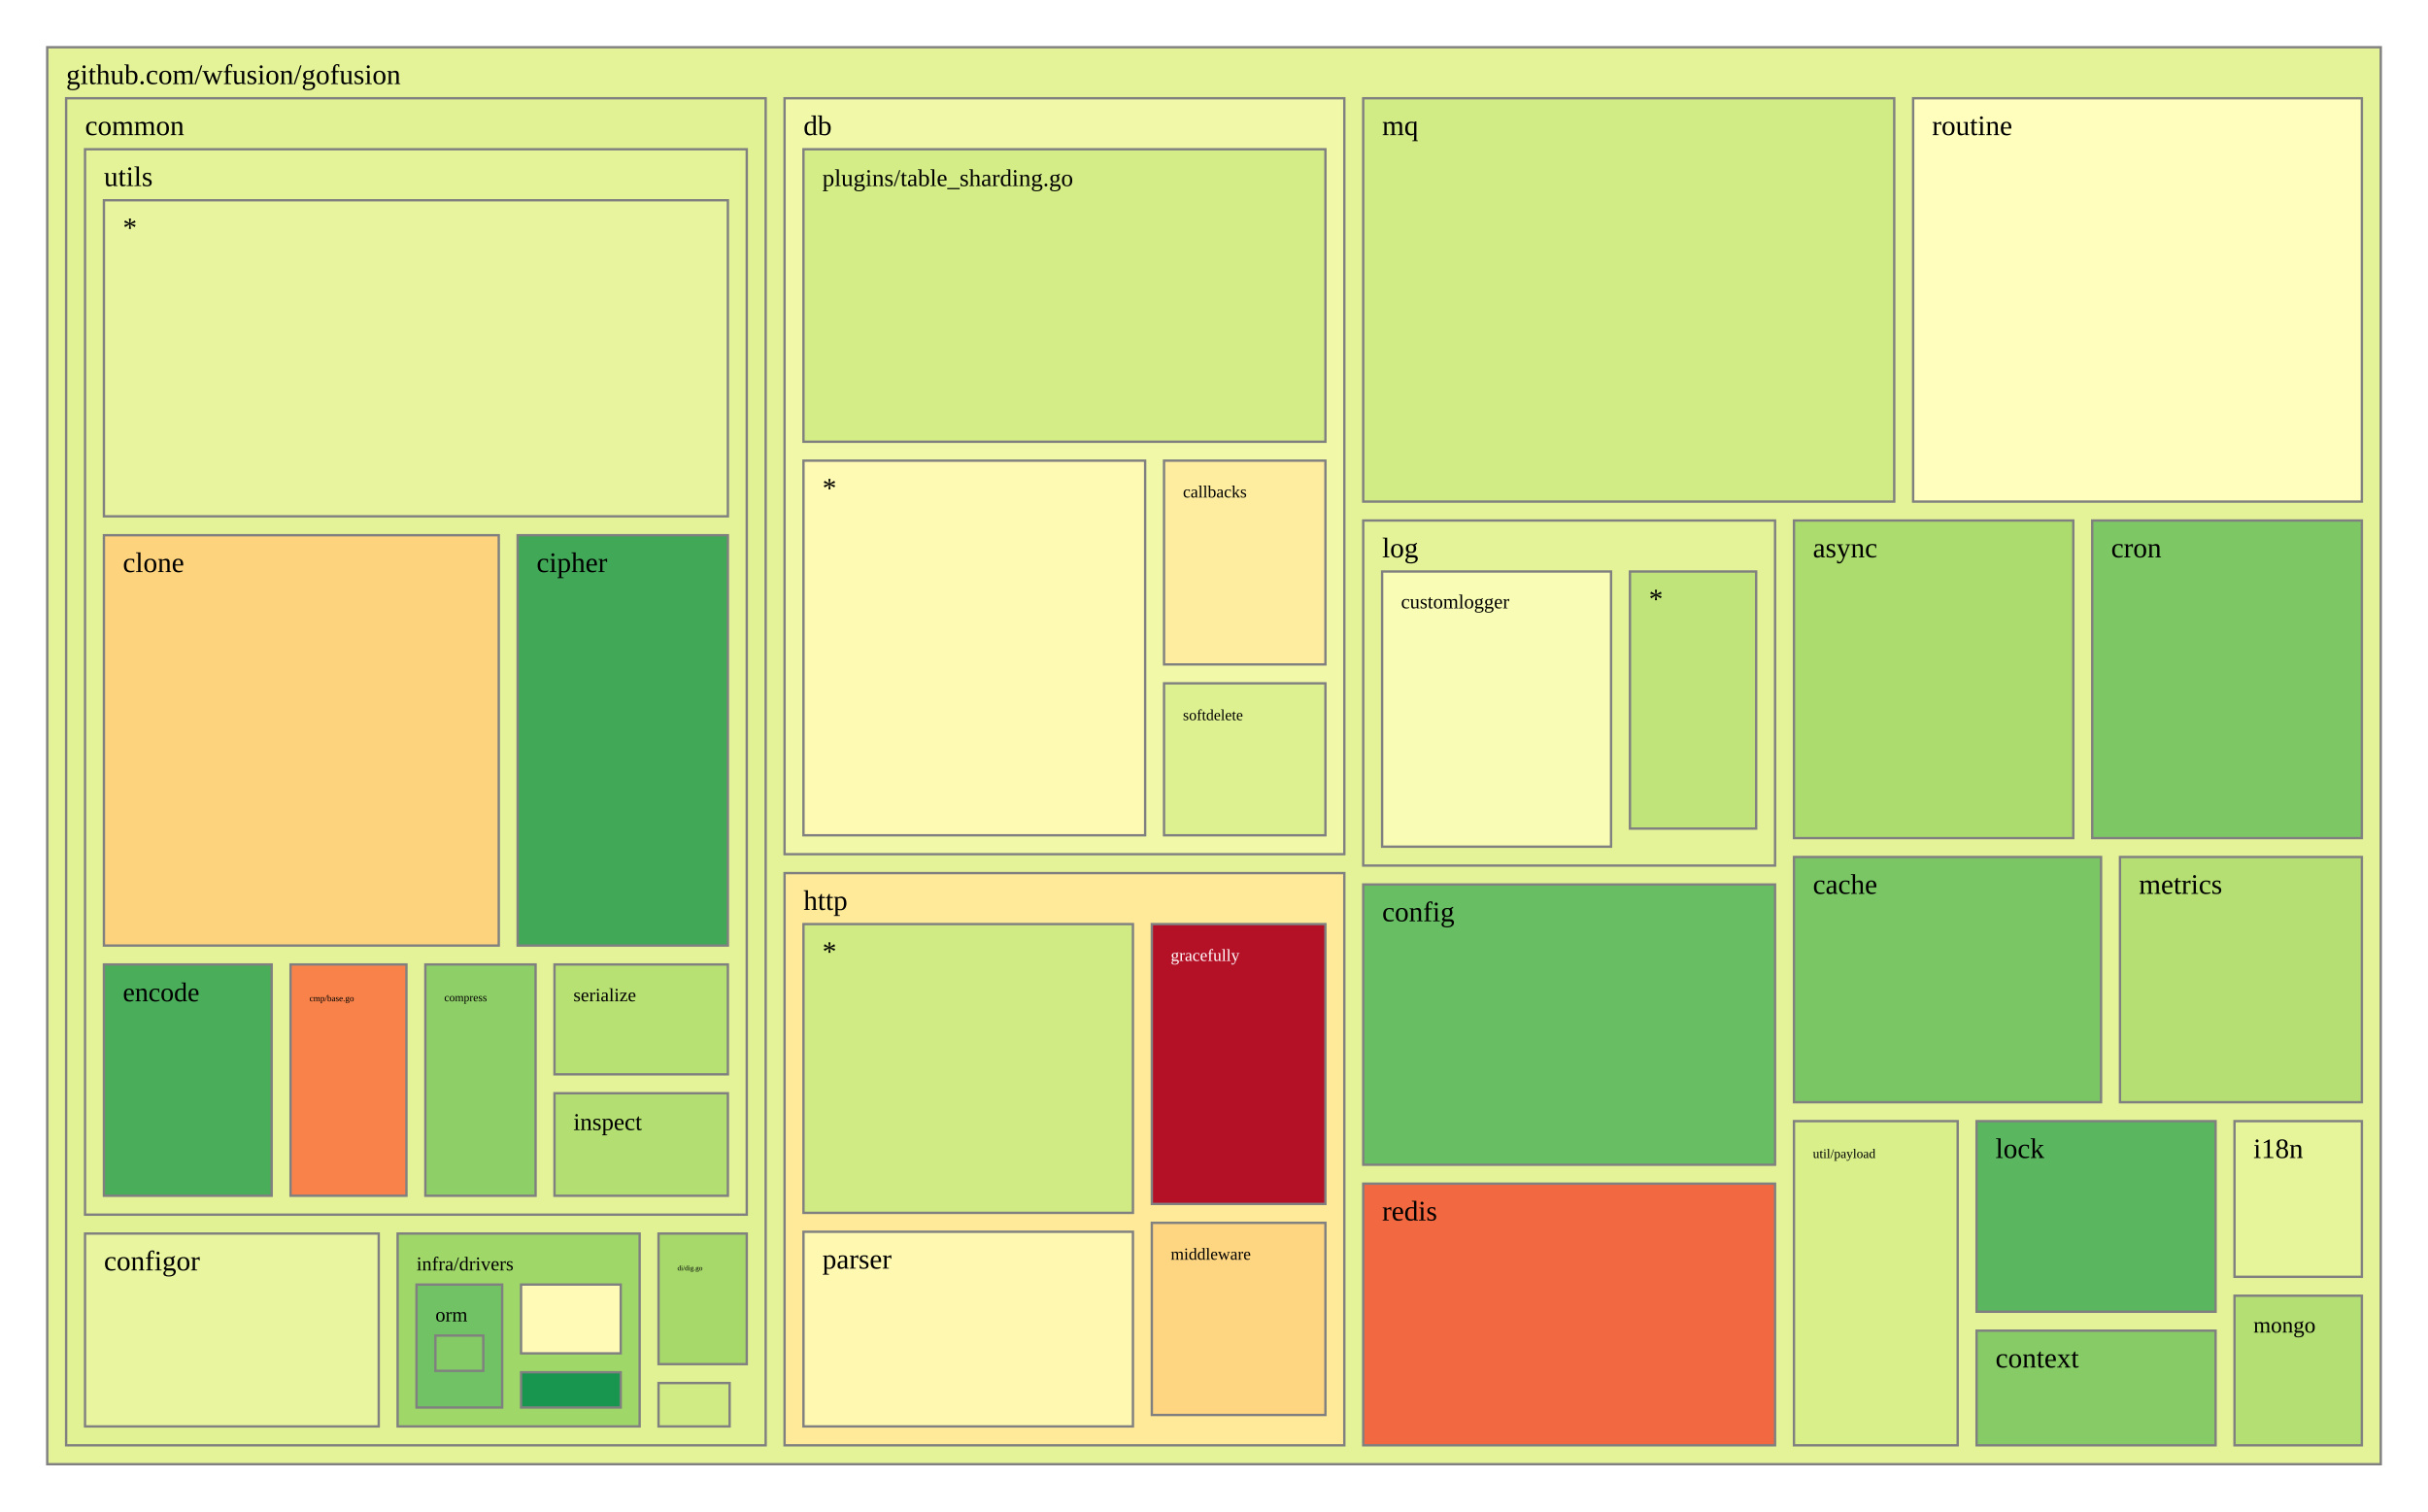
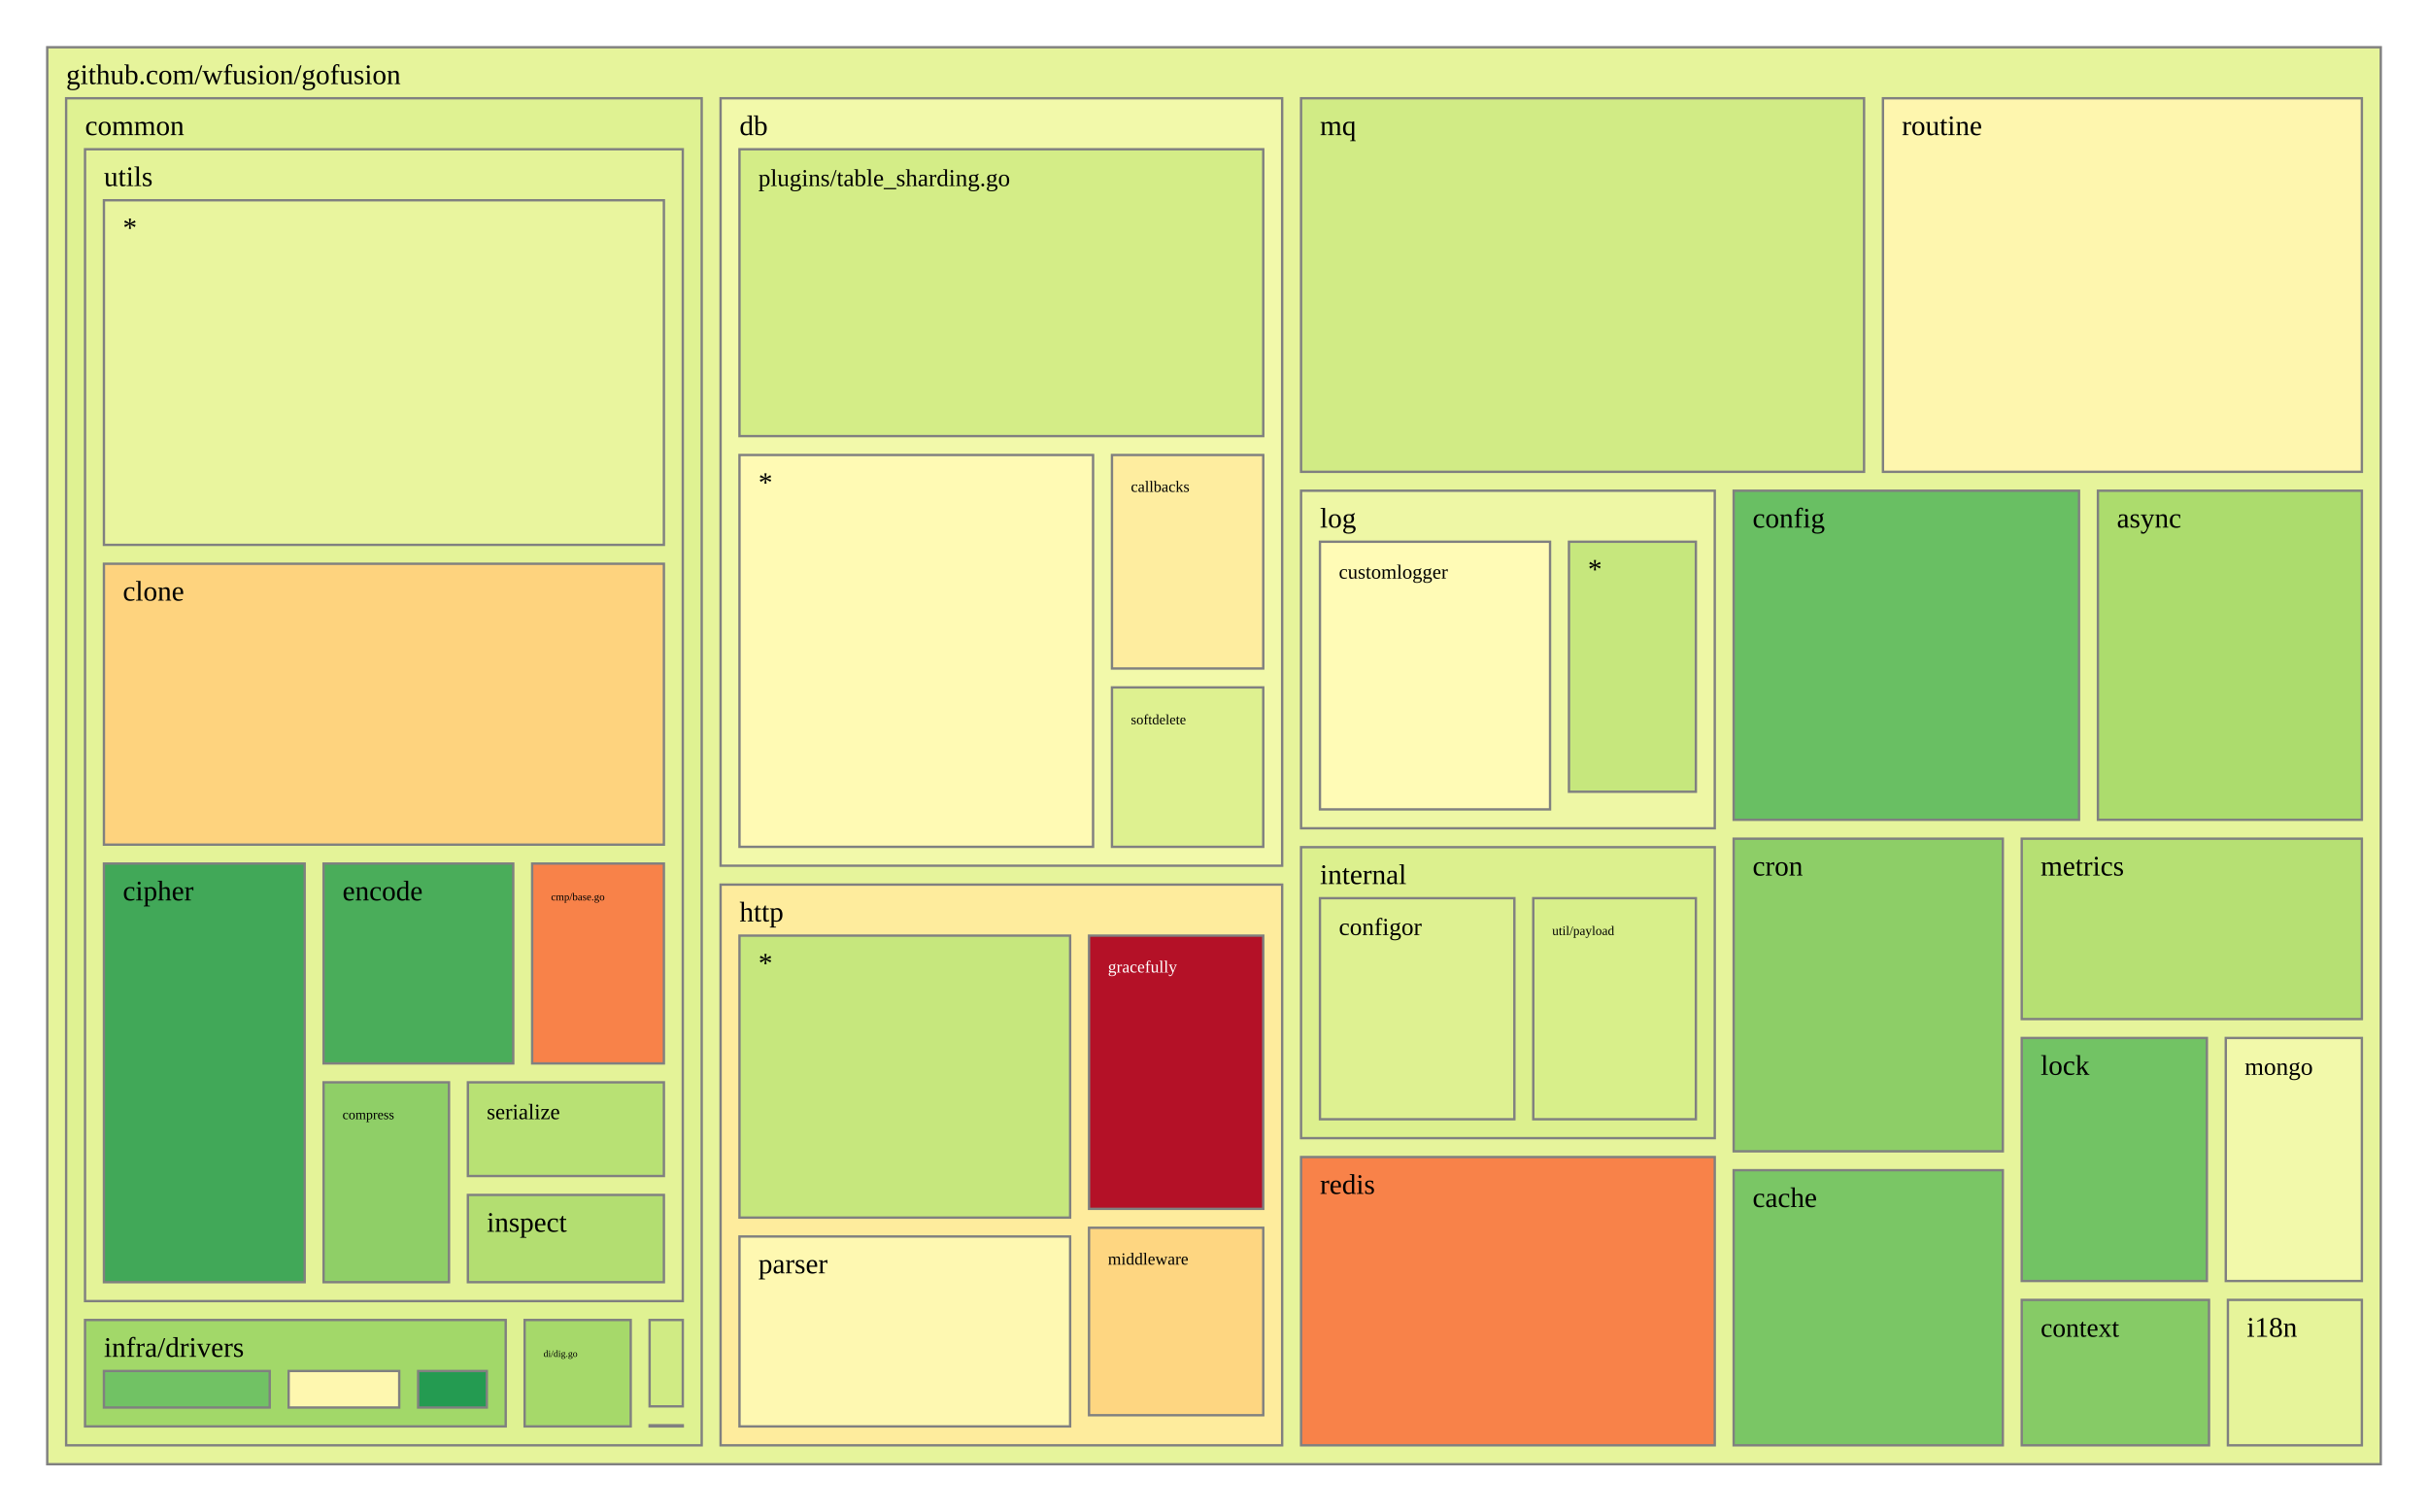
<svg xmlns="http://www.w3.org/2000/svg" viewBox="0 0 1028 640" style="background: white none repeat scroll 0% 0%;">
  <g>
-     <rect x="20" y="20" width="988" height="600" style="fill: rgba(228, 243, 152, 65535);opacity:1;fill-opacity:1;stroke:rgba(128,128,128,65535);stroke-width:1px;stroke-opacity:1;" />
+     <rect x="20" y="20" width="988" height="600" style="fill: rgba(230, 244, 155, 65535);opacity:1;fill-opacity:1;stroke:rgba(128,128,128,65535);stroke-width:1px;stroke-opacity:1;" />
    <text data-notex="1" text-anchor="start" transform="translate(28,35.6) scale(1)" style="font-family: Open Sans, verdana, arial, sans-serif !important; font-size: 12px; fill: rgb(0, 0, 0, 65535); fill-opacity: 1; white-space: pre;" data-math="N">github.com/wfusion/gofusion</text>
  </g>
  <g>
-     <rect x="759.552" y="220.396" width="118.279" height="134.486" style="fill: rgba(172, 220, 109, 65535);opacity:1;fill-opacity:1;stroke:rgba(128,128,128,65535);stroke-width:1px;stroke-opacity:1;" />
-     <text data-notex="1" text-anchor="start" transform="translate(767.552,235.9962) scale(1)" style="font-family: Open Sans, verdana, arial, sans-serif !important; font-size: 12px; fill: rgb(0, 0, 0, 65535); fill-opacity: 1; white-space: pre;" data-math="N">async</text>
+     <rect x="888.245" y="207.79" width="111.755" height="139.341" style="fill: rgba(172, 220, 109, 65535);opacity:1;fill-opacity:1;stroke:rgba(128,128,128,65535);stroke-width:1px;stroke-opacity:1;" />
+     <text data-notex="1" text-anchor="start" transform="translate(896.2451,223.3898) scale(1)" style="font-family: Open Sans, verdana, arial, sans-serif !important; font-size: 12px; fill: rgb(0, 0, 0, 65535); fill-opacity: 1; white-space: pre;" data-math="N">async</text>
  </g>
  <g>
-     <rect x="759.552" y="362.882" width="130.027" height="103.846" style="fill: rgba(122, 198, 101, 65535);opacity:1;fill-opacity:1;stroke:rgba(128,128,128,65535);stroke-width:1px;stroke-opacity:1;" />
-     <text data-notex="1" text-anchor="start" transform="translate(767.552,378.4822) scale(1)" style="font-family: Open Sans, verdana, arial, sans-serif !important; font-size: 12px; fill: rgb(0, 0, 0, 65535); fill-opacity: 1; white-space: pre;" data-math="N">cache</text>
+     <rect x="734.021" y="495.507" width="113.966" height="116.493" style="fill: rgba(122, 198, 101, 65535);opacity:1;fill-opacity:1;stroke:rgba(128,128,128,65535);stroke-width:1px;stroke-opacity:1;" />
+     <text data-notex="1" text-anchor="start" transform="translate(742.0207,511.1071) scale(1)" style="font-family: Open Sans, verdana, arial, sans-serif !important; font-size: 12px; fill: rgb(0, 0, 0, 65535); fill-opacity: 1; white-space: pre;" data-math="N">cache</text>
  </g>
  <g>
-     <rect x="28" y="41.6" width="296.179" height="570.4" style="fill: rgba(224, 242, 147, 65535);opacity:1;fill-opacity:1;stroke:rgba(128,128,128,65535);stroke-width:1px;stroke-opacity:1;" />
+     <rect x="28" y="41.6" width="269.09" height="570.4" style="fill: rgba(223, 242, 146, 65535);opacity:1;fill-opacity:1;stroke:rgba(128,128,128,65535);stroke-width:1px;stroke-opacity:1;" />
    <text data-notex="1" text-anchor="start" transform="translate(36,57.2) scale(1)" style="font-family: Open Sans, verdana, arial, sans-serif !important; font-size: 12px; fill: rgb(0, 0, 0, 65535); fill-opacity: 1; white-space: pre;" data-math="N">common</text>
  </g>
  <g>
-     <rect x="577.179" y="374.517" width="174.373" height="118.682" style="fill: rgba(104, 190, 99, 65535);opacity:1;fill-opacity:1;stroke:rgba(128,128,128,65535);stroke-width:1px;stroke-opacity:1;" />
-     <text data-notex="1" text-anchor="start" transform="translate(585.1792,390.1166) scale(1)" style="font-family: Open Sans, verdana, arial, sans-serif !important; font-size: 12px; fill: rgb(0, 0, 0, 65535); fill-opacity: 1; white-space: pre;" data-math="N">config</text>
+     <rect x="734.021" y="207.79" width="146.224" height="139.341" style="fill: rgba(105, 191, 99, 65535);opacity:1;fill-opacity:1;stroke:rgba(128,128,128,65535);stroke-width:1px;stroke-opacity:1;" />
+     <text data-notex="1" text-anchor="start" transform="translate(742.0207,223.3898) scale(1)" style="font-family: Open Sans, verdana, arial, sans-serif !important; font-size: 12px; fill: rgb(0, 0, 0, 65535); fill-opacity: 1; white-space: pre;" data-math="N">config</text>
  </g>
  <g>
-     <rect x="836.871" y="563.451" width="101.2" height="48.549" style="fill: rgba(134, 203, 102, 65535);opacity:1;fill-opacity:1;stroke:rgba(128,128,128,65535);stroke-width:1px;stroke-opacity:1;" />
-     <text data-notex="1" text-anchor="start" transform="translate(844.8714,579.0513) scale(1)" style="font-family: Open Sans, verdana, arial, sans-serif !important; font-size: 12px; fill: rgb(0, 0, 0, 65535); fill-opacity: 1; white-space: pre;" data-math="N">context</text>
+     <rect x="855.987" y="550.424" width="79.295" height="61.576" style="fill: rgba(134, 203, 102, 65535);opacity:1;fill-opacity:1;stroke:rgba(128,128,128,65535);stroke-width:1px;stroke-opacity:1;" />
+     <text data-notex="1" text-anchor="start" transform="translate(863.987,566.0244) scale(0.941884)" style="font-family: Open Sans, verdana, arial, sans-serif !important; font-size: 12px; fill: rgb(0, 0, 0, 65535); fill-opacity: 1; white-space: pre;" data-math="N">context</text>
  </g>
  <g>
-     <rect x="885.831" y="220.396" width="114.169" height="134.486" style="fill: rgba(125, 199, 101, 65535);opacity:1;fill-opacity:1;stroke:rgba(128,128,128,65535);stroke-width:1px;stroke-opacity:1;" />
-     <text data-notex="1" text-anchor="start" transform="translate(893.8308,235.9962) scale(1)" style="font-family: Open Sans, verdana, arial, sans-serif !important; font-size: 12px; fill: rgb(0, 0, 0, 65535); fill-opacity: 1; white-space: pre;" data-math="N">cron</text>
+     <rect x="734.021" y="355.131" width="113.966" height="132.377" style="fill: rgba(141, 206, 103, 65535);opacity:1;fill-opacity:1;stroke:rgba(128,128,128,65535);stroke-width:1px;stroke-opacity:1;" />
+     <text data-notex="1" text-anchor="start" transform="translate(742.0207,370.7306) scale(1)" style="font-family: Open Sans, verdana, arial, sans-serif !important; font-size: 12px; fill: rgb(0, 0, 0, 65535); fill-opacity: 1; white-space: pre;" data-math="N">cron</text>
  </g>
  <g>
-     <rect x="332.179" y="41.6" width="237" height="320.093" style="fill: rgba(241, 249, 169, 65535);opacity:1;fill-opacity:1;stroke:rgba(128,128,128,65535);stroke-width:1px;stroke-opacity:1;" />
-     <text data-notex="1" text-anchor="start" transform="translate(340.1792,57.2) scale(1)" style="font-family: Open Sans, verdana, arial, sans-serif !important; font-size: 12px; fill: rgb(0, 0, 0, 65535); fill-opacity: 1; white-space: pre;" data-math="N">db</text>
+     <rect x="305.09" y="41.6" width="237.769" height="324.979" style="fill: rgba(242, 249, 170, 65535);opacity:1;fill-opacity:1;stroke:rgba(128,128,128,65535);stroke-width:1px;stroke-opacity:1;" />
+     <text data-notex="1" text-anchor="start" transform="translate(313.0903,57.2) scale(1)" style="font-family: Open Sans, verdana, arial, sans-serif !important; font-size: 12px; fill: rgb(0, 0, 0, 65535); fill-opacity: 1; white-space: pre;" data-math="N">db</text>
  </g>
  <g>
-     <rect x="332.179" y="369.693" width="237" height="242.307" style="fill: rgba(254, 234, 153, 65535);opacity:1;fill-opacity:1;stroke:rgba(128,128,128,65535);stroke-width:1px;stroke-opacity:1;" />
-     <text data-notex="1" text-anchor="start" transform="translate(340.1792,385.2932) scale(1)" style="font-family: Open Sans, verdana, arial, sans-serif !important; font-size: 12px; fill: rgb(0, 0, 0, 65535); fill-opacity: 1; white-space: pre;" data-math="N">http</text>
+     <rect x="305.09" y="374.579" width="237.769" height="237.421" style="fill: rgba(254, 236, 157, 65535);opacity:1;fill-opacity:1;stroke:rgba(128,128,128,65535);stroke-width:1px;stroke-opacity:1;" />
+     <text data-notex="1" text-anchor="start" transform="translate(313.0903,390.1794) scale(1)" style="font-family: Open Sans, verdana, arial, sans-serif !important; font-size: 12px; fill: rgb(0, 0, 0, 65535); fill-opacity: 1; white-space: pre;" data-math="N">http</text>
  </g>
  <g>
-     <rect x="946.071" y="474.728" width="53.929" height="65.925" style="fill: rgba(230, 244, 154, 65535);opacity:1;fill-opacity:1;stroke:rgba(128,128,128,65535);stroke-width:1px;stroke-opacity:1;" />
-     <text data-notex="1" text-anchor="start" transform="translate(954.0712,490.3285) scale(0.987729)" style="font-family: Open Sans, verdana, arial, sans-serif !important; font-size: 12px; fill: rgb(0, 0, 0, 65535); fill-opacity: 1; white-space: pre;" data-math="N">i18n</text>
+     <rect x="943.282" y="550.424" width="56.718" height="61.576" style="fill: rgba(230, 244, 154, 65535);opacity:1;fill-opacity:1;stroke:rgba(128,128,128,65535);stroke-width:1px;stroke-opacity:1;" />
+     <text data-notex="1" text-anchor="start" transform="translate(951.2816,566.0244) scale(1)" style="font-family: Open Sans, verdana, arial, sans-serif !important; font-size: 12px; fill: rgb(0, 0, 0, 65535); fill-opacity: 1; white-space: pre;" data-math="N">i18n</text>
  </g>
  <g>
-     <rect x="836.871" y="474.728" width="101.2" height="80.723" style="fill: rgba(90, 182, 95, 65535);opacity:1;fill-opacity:1;stroke:rgba(128,128,128,65535);stroke-width:1px;stroke-opacity:1;" />
-     <text data-notex="1" text-anchor="start" transform="translate(844.8714,490.3285) scale(1)" style="font-family: Open Sans, verdana, arial, sans-serif !important; font-size: 12px; fill: rgb(0, 0, 0, 65535); fill-opacity: 1; white-space: pre;" data-math="N">lock</text>
+     <rect x="550.86" y="358.724" width="175.161" height="123.21" style="fill: rgba(220, 240, 142, 65535);opacity:1;fill-opacity:1;stroke:rgba(128,128,128,65535);stroke-width:1px;stroke-opacity:1;" />
+     <text data-notex="1" text-anchor="start" transform="translate(558.8598,374.3239) scale(1)" style="font-family: Open Sans, verdana, arial, sans-serif !important; font-size: 12px; fill: rgb(0, 0, 0, 65535); fill-opacity: 1; white-space: pre;" data-math="N">internal</text>
  </g>
  <g>
-     <rect x="577.179" y="220.396" width="174.373" height="146.12" style="fill: rgba(228, 243, 151, 65535);opacity:1;fill-opacity:1;stroke:rgba(128,128,128,65535);stroke-width:1px;stroke-opacity:1;" />
-     <text data-notex="1" text-anchor="start" transform="translate(585.1792,235.9962) scale(1)" style="font-family: Open Sans, verdana, arial, sans-serif !important; font-size: 12px; fill: rgb(0, 0, 0, 65535); fill-opacity: 1; white-space: pre;" data-math="N">log</text>
+     <rect x="855.987" y="439.517" width="78.393" height="102.908" style="fill: rgba(114, 195, 100, 65535);opacity:1;fill-opacity:1;stroke:rgba(128,128,128,65535);stroke-width:1px;stroke-opacity:1;" />
+     <text data-notex="1" text-anchor="start" transform="translate(863.987,455.1168) scale(1)" style="font-family: Open Sans, verdana, arial, sans-serif !important; font-size: 12px; fill: rgb(0, 0, 0, 65535); fill-opacity: 1; white-space: pre;" data-math="N">lock</text>
  </g>
  <g>
-     <rect x="897.579" y="362.882" width="102.421" height="103.846" style="fill: rgba(181, 223, 114, 65535);opacity:1;fill-opacity:1;stroke:rgba(128,128,128,65535);stroke-width:1px;stroke-opacity:1;" />
-     <text data-notex="1" text-anchor="start" transform="translate(905.5787,378.4822) scale(1)" style="font-family: Open Sans, verdana, arial, sans-serif !important; font-size: 12px; fill: rgb(0, 0, 0, 65535); fill-opacity: 1; white-space: pre;" data-math="N">metrics</text>
+     <rect x="550.86" y="207.79" width="175.161" height="142.934" style="fill: rgba(238, 247, 165, 65535);opacity:1;fill-opacity:1;stroke:rgba(128,128,128,65535);stroke-width:1px;stroke-opacity:1;" />
+     <text data-notex="1" text-anchor="start" transform="translate(558.8598,223.3898) scale(1)" style="font-family: Open Sans, verdana, arial, sans-serif !important; font-size: 12px; fill: rgb(0, 0, 0, 65535); fill-opacity: 1; white-space: pre;" data-math="N">log</text>
  </g>
  <g>
-     <rect x="946.071" y="548.654" width="53.929" height="63.346" style="fill: rgba(180, 223, 114, 65535);opacity:1;fill-opacity:1;stroke:rgba(128,128,128,65535);stroke-width:1px;stroke-opacity:1;" />
-     <text data-notex="1" text-anchor="start" transform="translate(954.0712,564.2536) scale(0.790183)" style="font-family: Open Sans, verdana, arial, sans-serif !important; font-size: 12px; fill: rgb(0, 0, 0, 65535); fill-opacity: 1; white-space: pre;" data-math="N">mongo</text>
+     <rect x="855.987" y="355.131" width="144.013" height="76.386" style="fill: rgba(182, 224, 115, 65535);opacity:1;fill-opacity:1;stroke:rgba(128,128,128,65535);stroke-width:1px;stroke-opacity:1;" />
+     <text data-notex="1" text-anchor="start" transform="translate(863.987,370.7306) scale(1)" style="font-family: Open Sans, verdana, arial, sans-serif !important; font-size: 12px; fill: rgb(0, 0, 0, 65535); fill-opacity: 1; white-space: pre;" data-math="N">metrics</text>
  </g>
  <g>
-     <rect x="577.179" y="41.6" width="224.828" height="170.796" style="fill: rgba(209, 235, 133, 65535);opacity:1;fill-opacity:1;stroke:rgba(128,128,128,65535);stroke-width:1px;stroke-opacity:1;" />
-     <text data-notex="1" text-anchor="start" transform="translate(585.1792,57.2) scale(1)" style="font-family: Open Sans, verdana, arial, sans-serif !important; font-size: 12px; fill: rgb(0, 0, 0, 65535); fill-opacity: 1; white-space: pre;" data-math="N">mq</text>
+     <rect x="942.379" y="439.517" width="57.621" height="102.908" style="fill: rgba(242, 249, 170, 65535);opacity:1;fill-opacity:1;stroke:rgba(128,128,128,65535);stroke-width:1px;stroke-opacity:1;" />
+     <text data-notex="1" text-anchor="start" transform="translate(950.3795,455.1168) scale(0.867094)" style="font-family: Open Sans, verdana, arial, sans-serif !important; font-size: 12px; fill: rgb(0, 0, 0, 65535); fill-opacity: 1; white-space: pre;" data-math="N">mongo</text>
  </g>
  <g>
-     <rect x="577.179" y="501.199" width="174.373" height="110.801" style="fill: rgba(242, 104, 64, 65535);opacity:1;fill-opacity:1;stroke:rgba(128,128,128,65535);stroke-width:1px;stroke-opacity:1;" />
-     <text data-notex="1" text-anchor="start" transform="translate(585.1792,516.7989) scale(1)" style="font-family: Open Sans, verdana, arial, sans-serif !important; font-size: 12px; fill: rgb(0, 0, 0, 65535); fill-opacity: 1; white-space: pre;" data-math="N">redis</text>
+     <rect x="550.86" y="41.6" width="238.371" height="158.19" style="fill: rgba(209, 235, 133, 65535);opacity:1;fill-opacity:1;stroke:rgba(128,128,128,65535);stroke-width:1px;stroke-opacity:1;" />
+     <text data-notex="1" text-anchor="start" transform="translate(558.8598,57.2) scale(1)" style="font-family: Open Sans, verdana, arial, sans-serif !important; font-size: 12px; fill: rgb(0, 0, 0, 65535); fill-opacity: 1; white-space: pre;" data-math="N">mq</text>
  </g>
  <g>
-     <rect x="810.007" y="41.6" width="189.993" height="170.796" style="fill: rgba(255, 254, 188, 65535);opacity:1;fill-opacity:1;stroke:rgba(128,128,128,65535);stroke-width:1px;stroke-opacity:1;" />
-     <text data-notex="1" text-anchor="start" transform="translate(818.007,57.2) scale(1)" style="font-family: Open Sans, verdana, arial, sans-serif !important; font-size: 12px; fill: rgb(0, 0, 0, 65535); fill-opacity: 1; white-space: pre;" data-math="N">routine</text>
+     <rect x="550.86" y="489.934" width="175.161" height="122.066" style="fill: rgba(248, 130, 73, 65535);opacity:1;fill-opacity:1;stroke:rgba(128,128,128,65535);stroke-width:1px;stroke-opacity:1;" />
+     <text data-notex="1" text-anchor="start" transform="translate(558.8598,505.5337) scale(1)" style="font-family: Open Sans, verdana, arial, sans-serif !important; font-size: 12px; fill: rgb(0, 0, 0, 65535); fill-opacity: 1; white-space: pre;" data-math="N">redis</text>
  </g>
  <g>
-     <rect x="759.552" y="474.728" width="69.319" height="137.272" style="fill: rgba(216, 239, 138, 65535);opacity:1;fill-opacity:1;stroke:rgba(128,128,128,65535);stroke-width:1px;stroke-opacity:1;" />
-     <text data-notex="1" text-anchor="start" transform="translate(767.552,490.3285) scale(0.462842)" style="font-family: Open Sans, verdana, arial, sans-serif !important; font-size: 12px; fill: rgb(0, 0, 0, 65535); fill-opacity: 1; white-space: pre;" data-math="N">util/payload</text>
+     <rect x="797.23" y="41.6" width="202.77" height="158.19" style="fill: rgba(254, 246, 174, 65535);opacity:1;fill-opacity:1;stroke:rgba(128,128,128,65535);stroke-width:1px;stroke-opacity:1;" />
+     <text data-notex="1" text-anchor="start" transform="translate(805.2303,57.2) scale(1)" style="font-family: Open Sans, verdana, arial, sans-serif !important; font-size: 12px; fill: rgb(0, 0, 0, 65535); fill-opacity: 1; white-space: pre;" data-math="N">routine</text>
  </g>
  <g>
-     <rect x="36" y="522.332" width="124.349" height="81.668" style="fill: rgba(234, 246, 159, 65535);opacity:1;fill-opacity:1;stroke:rgba(128,128,128,65535);stroke-width:1px;stroke-opacity:1;" />
-     <text data-notex="1" text-anchor="start" transform="translate(44,537.9322) scale(1)" style="font-family: Open Sans, verdana, arial, sans-serif !important; font-size: 12px; fill: rgb(0, 0, 0, 65535); fill-opacity: 1; white-space: pre;" data-math="N">configor</text>
+     <rect x="275.039" y="603.509" width="14.052" height="0.491" style="fill: rgba(165, 0, 38, 65535);opacity:1;fill-opacity:1;stroke:rgba(128,128,128,65535);stroke-width:1px;stroke-opacity:1;" />
  </g>
  <g>
-     <rect x="278.818" y="522.332" width="37.362" height="55.295" style="fill: rgba(166, 217, 106, 65535);opacity:1;fill-opacity:1;stroke:rgba(128,128,128,65535);stroke-width:1px;stroke-opacity:1;" />
-     <text data-notex="1" text-anchor="start" transform="translate(286.8177,537.9322) scale(0.24724)" style="font-family: Open Sans, verdana, arial, sans-serif !important; font-size: 12px; fill: rgb(0, 0, 0, 65535); fill-opacity: 1; white-space: pre;" data-math="N">di/dig.go</text>
+     <rect x="222.115" y="558.931" width="44.924" height="45.069" style="fill: rgba(166, 217, 106, 65535);opacity:1;fill-opacity:1;stroke:rgba(128,128,128,65535);stroke-width:1px;stroke-opacity:1;" />
+     <text data-notex="1" text-anchor="start" transform="translate(230.1151,574.5308) scale(0.334765)" style="font-family: Open Sans, verdana, arial, sans-serif !important; font-size: 12px; fill: rgb(0, 0, 0, 65535); fill-opacity: 1; white-space: pre;" data-math="N">di/dig.go</text>
  </g>
  <g>
-     <rect x="278.818" y="585.627" width="30.104" height="18.373" style="fill: rgba(208, 235, 132, 65535);opacity:1;fill-opacity:1;stroke:rgba(128,128,128,65535);stroke-width:1px;stroke-opacity:1;" />
+     <rect x="275.039" y="558.931" width="14.052" height="36.578" style="fill: rgba(208, 235, 132, 65535);opacity:1;fill-opacity:1;stroke:rgba(128,128,128,65535);stroke-width:1px;stroke-opacity:1;" />
  </g>
  <g>
-     <rect x="168.349" y="522.332" width="102.469" height="81.668" style="fill: rgba(160, 215, 105, 65535);opacity:1;fill-opacity:1;stroke:rgba(128,128,128,65535);stroke-width:1px;stroke-opacity:1;" />
-     <text data-notex="1" text-anchor="start" transform="translate(176.349,537.9322) scale(0.692858)" style="font-family: Open Sans, verdana, arial, sans-serif !important; font-size: 12px; fill: rgb(0, 0, 0, 65535); fill-opacity: 1; white-space: pre;" data-math="N">infra/drivers</text>
+     <rect x="36" y="558.931" width="178.115" height="45.069" style="fill: rgba(162, 216, 105, 65535);opacity:1;fill-opacity:1;stroke:rgba(128,128,128,65535);stroke-width:1px;stroke-opacity:1;" />
+     <text data-notex="1" text-anchor="start" transform="translate(44,574.5308) scale(1)" style="font-family: Open Sans, verdana, arial, sans-serif !important; font-size: 12px; fill: rgb(0, 0, 0, 65535); fill-opacity: 1; white-space: pre;" data-math="N">infra/drivers</text>
  </g>
  <g>
-     <rect x="36" y="63.2" width="280.179" height="451.132" style="fill: rgba(228, 243, 152, 65535);opacity:1;fill-opacity:1;stroke:rgba(128,128,128,65535);stroke-width:1px;stroke-opacity:1;" />
+     <rect x="36" y="63.2" width="253.09" height="487.731" style="fill: rgba(228, 243, 152, 65535);opacity:1;fill-opacity:1;stroke:rgba(128,128,128,65535);stroke-width:1px;stroke-opacity:1;" />
    <text data-notex="1" text-anchor="start" transform="translate(44,78.8) scale(1)" style="font-family: Open Sans, verdana, arial, sans-serif !important; font-size: 12px; fill: rgb(0, 0, 0, 65535); fill-opacity: 1; white-space: pre;" data-math="N">utils</text>
  </g>
  <g>
-     <rect x="492.846" y="195.051" width="68.333" height="86.292" style="fill: rgba(254, 237, 159, 65535);opacity:1;fill-opacity:1;stroke:rgba(128,128,128,65535);stroke-width:1px;stroke-opacity:1;" />
-     <text data-notex="1" text-anchor="start" transform="translate(500.8459,210.651) scale(0.60571)" style="font-family: Open Sans, verdana, arial, sans-serif !important; font-size: 12px; fill: rgb(0, 0, 0, 65535); fill-opacity: 1; white-space: pre;" data-math="N">callbacks</text>
+     <rect x="470.8" y="192.665" width="64.059" height="90.407" style="fill: rgba(254, 237, 159, 65535);opacity:1;fill-opacity:1;stroke:rgba(128,128,128,65535);stroke-width:1px;stroke-opacity:1;" />
+     <text data-notex="1" text-anchor="start" transform="translate(478.8004,208.2652) scale(0.556243)" style="font-family: Open Sans, verdana, arial, sans-serif !important; font-size: 12px; fill: rgb(0, 0, 0, 65535); fill-opacity: 1; white-space: pre;" data-math="N">callbacks</text>
  </g>
  <g>
-     <rect x="340.179" y="63.2" width="221" height="123.851" style="fill: rgba(212, 237, 135, 65535);opacity:1;fill-opacity:1;stroke:rgba(128,128,128,65535);stroke-width:1px;stroke-opacity:1;" />
-     <text data-notex="1" text-anchor="start" transform="translate(348.1792,78.8) scale(0.854167)" style="font-family: Open Sans, verdana, arial, sans-serif !important; font-size: 12px; fill: rgb(0, 0, 0, 65535); fill-opacity: 1; white-space: pre;" data-math="N">plugins/table_sharding.go</text>
+     <rect x="313.09" y="63.2" width="221.769" height="121.465" style="fill: rgba(212, 237, 135, 65535);opacity:1;fill-opacity:1;stroke:rgba(128,128,128,65535);stroke-width:1px;stroke-opacity:1;" />
+     <text data-notex="1" text-anchor="start" transform="translate(321.0903,78.8) scale(0.857373)" style="font-family: Open Sans, verdana, arial, sans-serif !important; font-size: 12px; fill: rgb(0, 0, 0, 65535); fill-opacity: 1; white-space: pre;" data-math="N">plugins/table_sharding.go</text>
  </g>
  <g>
-     <rect x="492.846" y="289.343" width="68.333" height="64.35" style="fill: rgba(222, 241, 144, 65535);opacity:1;fill-opacity:1;stroke:rgba(128,128,128,65535);stroke-width:1px;stroke-opacity:1;" />
-     <text data-notex="1" text-anchor="start" transform="translate(500.8459,304.9432) scale(0.545139)" style="font-family: Open Sans, verdana, arial, sans-serif !important; font-size: 12px; fill: rgb(0, 0, 0, 65535); fill-opacity: 1; white-space: pre;" data-math="N">softdelete</text>
+     <rect x="470.8" y="291.072" width="64.059" height="67.507" style="fill: rgba(222, 241, 144, 65535);opacity:1;fill-opacity:1;stroke:rgba(128,128,128,65535);stroke-width:1px;stroke-opacity:1;" />
+     <text data-notex="1" text-anchor="start" transform="translate(478.8004,306.6722) scale(0.500619)" style="font-family: Open Sans, verdana, arial, sans-serif !important; font-size: 12px; fill: rgb(0, 0, 0, 65535); fill-opacity: 1; white-space: pre;" data-math="N">softdelete</text>
  </g>
  <g>
-     <rect x="340.179" y="195.051" width="144.667" height="158.642" style="fill: rgba(254, 249, 179, 65535);opacity:1;fill-opacity:1;stroke:rgba(128,128,128,65535);stroke-width:1px;stroke-opacity:1;" />
-     <text data-notex="1" text-anchor="start" transform="translate(348.1792,210.651) scale(1)" style="font-family: Open Sans, verdana, arial, sans-serif !important; font-size: 12px; fill: rgb(0, 0, 0, 65535); fill-opacity: 1; white-space: pre;" data-math="N">*</text>
+     <rect x="313.09" y="192.665" width="149.71" height="165.914" style="fill: rgba(255, 250, 180, 65535);opacity:1;fill-opacity:1;stroke:rgba(128,128,128,65535);stroke-width:1px;stroke-opacity:1;" />
+     <text data-notex="1" text-anchor="start" transform="translate(321.0903,208.2652) scale(1)" style="font-family: Open Sans, verdana, arial, sans-serif !important; font-size: 12px; fill: rgb(0, 0, 0, 65535); fill-opacity: 1; white-space: pre;" data-math="N">*</text>
  </g>
  <g>
-     <rect x="487.677" y="391.293" width="73.502" height="118.503" style="fill: rgba(180, 17, 39, 65535);opacity:1;fill-opacity:1;stroke:rgba(128,128,128,65535);stroke-width:1px;stroke-opacity:1;" />
-     <text data-notex="1" text-anchor="start" transform="translate(495.6775,406.8932) scale(0.598976)" style="font-family: Open Sans, verdana, arial, sans-serif !important; font-size: 12px; fill: rgb(255, 255, 255, 65535); fill-opacity: 1; white-space: pre;" data-math="N">gracefully</text>
+     <rect x="461.084" y="396.179" width="73.776" height="115.702" style="fill: rgba(180, 17, 39, 65535);opacity:1;fill-opacity:1;stroke:rgba(128,128,128,65535);stroke-width:1px;stroke-opacity:1;" />
+     <text data-notex="1" text-anchor="start" transform="translate(469.0842,411.7794) scale(0.601829)" style="font-family: Open Sans, verdana, arial, sans-serif !important; font-size: 12px; fill: rgb(255, 255, 255, 65535); fill-opacity: 1; white-space: pre;" data-math="N">gracefully</text>
  </g>
  <g>
-     <rect x="487.677" y="517.796" width="73.502" height="81.359" style="fill: rgba(254, 214, 129, 65535);opacity:1;fill-opacity:1;stroke:rgba(128,128,128,65535);stroke-width:1px;stroke-opacity:1;" />
-     <text data-notex="1" text-anchor="start" transform="translate(495.6775,533.3959) scale(0.598976)" style="font-family: Open Sans, verdana, arial, sans-serif !important; font-size: 12px; fill: rgb(0, 0, 0, 65535); fill-opacity: 1; white-space: pre;" data-math="N">middleware</text>
+     <rect x="461.084" y="519.881" width="73.776" height="79.381" style="fill: rgba(254, 214, 129, 65535);opacity:1;fill-opacity:1;stroke:rgba(128,128,128,65535);stroke-width:1px;stroke-opacity:1;" />
+     <text data-notex="1" text-anchor="start" transform="translate(469.0842,535.4815) scale(0.601829)" style="font-family: Open Sans, verdana, arial, sans-serif !important; font-size: 12px; fill: rgb(0, 0, 0, 65535); fill-opacity: 1; white-space: pre;" data-math="N">middleware</text>
  </g>
  <g>
-     <rect x="340.179" y="521.576" width="139.498" height="82.424" style="fill: rgba(254, 248, 177, 65535);opacity:1;fill-opacity:1;stroke:rgba(128,128,128,65535);stroke-width:1px;stroke-opacity:1;" />
-     <text data-notex="1" text-anchor="start" transform="translate(348.1792,537.1756) scale(1)" style="font-family: Open Sans, verdana, arial, sans-serif !important; font-size: 12px; fill: rgb(0, 0, 0, 65535); fill-opacity: 1; white-space: pre;" data-math="N">parser</text>
+     <rect x="313.09" y="523.578" width="139.994" height="80.422" style="fill: rgba(254, 248, 177, 65535);opacity:1;fill-opacity:1;stroke:rgba(128,128,128,65535);stroke-width:1px;stroke-opacity:1;" />
+     <text data-notex="1" text-anchor="start" transform="translate(321.0903,539.1776) scale(1)" style="font-family: Open Sans, verdana, arial, sans-serif !important; font-size: 12px; fill: rgb(0, 0, 0, 65535); fill-opacity: 1; white-space: pre;" data-math="N">parser</text>
  </g>
  <g>
-     <rect x="340.179" y="391.293" width="139.498" height="122.282" style="fill: rgba(208, 235, 132, 65535);opacity:1;fill-opacity:1;stroke:rgba(128,128,128,65535);stroke-width:1px;stroke-opacity:1;" />
-     <text data-notex="1" text-anchor="start" transform="translate(348.1792,406.8932) scale(1)" style="font-family: Open Sans, verdana, arial, sans-serif !important; font-size: 12px; fill: rgb(0, 0, 0, 65535); fill-opacity: 1; white-space: pre;" data-math="N">*</text>
+     <rect x="313.09" y="396.179" width="139.994" height="119.398" style="fill: rgba(198, 231, 125, 65535);opacity:1;fill-opacity:1;stroke:rgba(128,128,128,65535);stroke-width:1px;stroke-opacity:1;" />
+     <text data-notex="1" text-anchor="start" transform="translate(321.0903,411.7794) scale(1)" style="font-family: Open Sans, verdana, arial, sans-serif !important; font-size: 12px; fill: rgb(0, 0, 0, 65535); fill-opacity: 1; white-space: pre;" data-math="N">*</text>
  </g>
  <g>
-     <rect x="585.179" y="241.996" width="96.928" height="116.52" style="fill: rgba(249, 252, 181, 65535);opacity:1;fill-opacity:1;stroke:rgba(128,128,128,65535);stroke-width:1px;stroke-opacity:1;" />
-     <text data-notex="1" text-anchor="start" transform="translate(593.1792,257.5962) scale(0.702503)" style="font-family: Open Sans, verdana, arial, sans-serif !important; font-size: 12px; fill: rgb(0, 0, 0, 65535); fill-opacity: 1; white-space: pre;" data-math="N">customlogger</text>
+     <rect x="558.86" y="380.324" width="82.318" height="93.61" style="fill: rgba(222, 241, 145, 65535);opacity:1;fill-opacity:1;stroke:rgba(128,128,128,65535);stroke-width:1px;stroke-opacity:1;" />
+     <text data-notex="1" text-anchor="start" transform="translate(566.8598,395.9239) scale(0.863514)" style="font-family: Open Sans, verdana, arial, sans-serif !important; font-size: 12px; fill: rgb(0, 0, 0, 65535); fill-opacity: 1; white-space: pre;" data-math="N">configor</text>
  </g>
  <g>
-     <rect x="690.107" y="241.996" width="53.445" height="108.858" style="fill: rgba(192, 228, 122, 65535);opacity:1;fill-opacity:1;stroke:rgba(128,128,128,65535);stroke-width:1px;stroke-opacity:1;" />
-     <text data-notex="1" text-anchor="start" transform="translate(698.1075,257.5962) scale(1)" style="font-family: Open Sans, verdana, arial, sans-serif !important; font-size: 12px; fill: rgb(0, 0, 0, 65535); fill-opacity: 1; white-space: pre;" data-math="N">*</text>
+     <rect x="649.178" y="380.324" width="68.843" height="93.61" style="fill: rgba(216, 239, 138, 65535);opacity:1;fill-opacity:1;stroke:rgba(128,128,128,65535);stroke-width:1px;stroke-opacity:1;" />
+     <text data-notex="1" text-anchor="start" transform="translate(657.1777,395.9239) scale(0.458707)" style="font-family: Open Sans, verdana, arial, sans-serif !important; font-size: 12px; fill: rgb(0, 0, 0, 65535); fill-opacity: 1; white-space: pre;" data-math="N">util/payload</text>
  </g>
  <g>
-     <rect x="220.617" y="581.065" width="42.201" height="14.935" style="fill: rgba(24, 150, 79, 65535);opacity:1;fill-opacity:1;stroke:rgba(128,128,128,65535);stroke-width:1px;stroke-opacity:1;" />
+     <rect x="558.86" y="229.39" width="97.425" height="113.334" style="fill: rgba(255, 251, 182, 65535);opacity:1;fill-opacity:1;stroke:rgba(128,128,128,65535);stroke-width:1px;stroke-opacity:1;" />
+     <text data-notex="1" text-anchor="start" transform="translate(566.8598,244.9898) scale(0.706817)" style="font-family: Open Sans, verdana, arial, sans-serif !important; font-size: 12px; fill: rgb(0, 0, 0, 65535); fill-opacity: 1; white-space: pre;" data-math="N">customlogger</text>
  </g>
  <g>
-     <rect x="176.349" y="543.932" width="36.268" height="52.068" style="fill: rgba(113, 194, 100, 65535);opacity:1;fill-opacity:1;stroke:rgba(128,128,128,65535);stroke-width:1px;stroke-opacity:1;" />
-     <text data-notex="1" text-anchor="start" transform="translate(184.349,559.5322) scale(0.703748)" style="font-family: Open Sans, verdana, arial, sans-serif !important; font-size: 12px; fill: rgb(0, 0, 0, 65535); fill-opacity: 1; white-space: pre;" data-math="N">orm</text>
+     <rect x="664.285" y="229.39" width="53.736" height="105.867" style="fill: rgba(198, 231, 125, 65535);opacity:1;fill-opacity:1;stroke:rgba(128,128,128,65535);stroke-width:1px;stroke-opacity:1;" />
+     <text data-notex="1" text-anchor="start" transform="translate(672.2851,244.9898) scale(1)" style="font-family: Open Sans, verdana, arial, sans-serif !important; font-size: 12px; fill: rgb(0, 0, 0, 65535); fill-opacity: 1; white-space: pre;" data-math="N">*</text>
  </g>
  <g>
-     <rect x="220.617" y="543.932" width="42.201" height="29.133" style="fill: rgba(255, 251, 183, 65535);opacity:1;fill-opacity:1;stroke:rgba(128,128,128,65535);stroke-width:1px;stroke-opacity:1;" />
+     <rect x="177.028" y="580.531" width="29.087" height="15.469" style="fill: rgba(36, 155, 81, 65535);opacity:1;fill-opacity:1;stroke:rgba(128,128,128,65535);stroke-width:1px;stroke-opacity:1;" />
  </g>
  <g>
-     <rect x="219.172" y="226.631" width="89.007" height="173.755" style="fill: rgba(65, 168, 88, 65535);opacity:1;fill-opacity:1;stroke:rgba(128,128,128,65535);stroke-width:1px;stroke-opacity:1;" />
-     <text data-notex="1" text-anchor="start" transform="translate(227.1717,242.2311) scale(1)" style="font-family: Open Sans, verdana, arial, sans-serif !important; font-size: 12px; fill: rgb(0, 0, 0, 65535); fill-opacity: 1; white-space: pre;" data-math="N">cipher</text>
+     <rect x="44" y="580.531" width="70.205" height="15.469" style="fill: rgba(113, 194, 100, 65535);opacity:1;fill-opacity:1;stroke:rgba(128,128,128,65535);stroke-width:1px;stroke-opacity:1;" />
  </g>
  <g>
-     <rect x="44" y="226.631" width="167.172" height="173.755" style="fill: rgba(254, 211, 126, 65535);opacity:1;fill-opacity:1;stroke:rgba(128,128,128,65535);stroke-width:1px;stroke-opacity:1;" />
-     <text data-notex="1" text-anchor="start" transform="translate(52,242.2311) scale(1)" style="font-family: Open Sans, verdana, arial, sans-serif !important; font-size: 12px; fill: rgb(0, 0, 0, 65535); fill-opacity: 1; white-space: pre;" data-math="N">clone</text>
+     <rect x="122.205" y="580.531" width="46.824" height="15.469" style="fill: rgba(254, 247, 175, 65535);opacity:1;fill-opacity:1;stroke:rgba(128,128,128,65535);stroke-width:1px;stroke-opacity:1;" />
  </g>
  <g>
-     <rect x="123.02" y="408.386" width="49.07" height="97.946" style="fill: rgba(248, 130, 73, 65535);opacity:1;fill-opacity:1;stroke:rgba(128,128,128,65535);stroke-width:1px;stroke-opacity:1;" />
-     <text data-notex="1" text-anchor="start" transform="translate(131.0198,423.9861) scale(0.313161)" style="font-family: Open Sans, verdana, arial, sans-serif !important; font-size: 12px; fill: rgb(0, 0, 0, 65535); fill-opacity: 1; white-space: pre;" data-math="N">cmp/base.go</text>
+     <rect x="44" y="365.659" width="84.996" height="177.272" style="fill: rgba(65, 168, 88, 65535);opacity:1;fill-opacity:1;stroke:rgba(128,128,128,65535);stroke-width:1px;stroke-opacity:1;" />
+     <text data-notex="1" text-anchor="start" transform="translate(52,381.2586) scale(1)" style="font-family: Open Sans, verdana, arial, sans-serif !important; font-size: 12px; fill: rgb(0, 0, 0, 65535); fill-opacity: 1; white-space: pre;" data-math="N">cipher</text>
  </g>
  <g>
-     <rect x="180.09" y="408.386" width="46.675" height="97.946" style="fill: rgba(143, 207, 103, 65535);opacity:1;fill-opacity:1;stroke:rgba(128,128,128,65535);stroke-width:1px;stroke-opacity:1;" />
-     <text data-notex="1" text-anchor="start" transform="translate(188.0896,423.9861) scale(0.399418)" style="font-family: Open Sans, verdana, arial, sans-serif !important; font-size: 12px; fill: rgb(0, 0, 0, 65535); fill-opacity: 1; white-space: pre;" data-math="N">compress</text>
+     <rect x="44" y="238.716" width="237.09" height="118.943" style="fill: rgba(254, 211, 126, 65535);opacity:1;fill-opacity:1;stroke:rgba(128,128,128,65535);stroke-width:1px;stroke-opacity:1;" />
+     <text data-notex="1" text-anchor="start" transform="translate(52,254.3159) scale(1)" style="font-family: Open Sans, verdana, arial, sans-serif !important; font-size: 12px; fill: rgb(0, 0, 0, 65535); fill-opacity: 1; white-space: pre;" data-math="N">clone</text>
  </g>
  <g>
-     <rect x="44" y="408.386" width="71.02" height="97.946" style="fill: rgba(74, 173, 90, 65535);opacity:1;fill-opacity:1;stroke:rgba(128,128,128,65535);stroke-width:1px;stroke-opacity:1;" />
-     <text data-notex="1" text-anchor="start" transform="translate(52,423.9861) scale(0.955204)" style="font-family: Open Sans, verdana, arial, sans-serif !important; font-size: 12px; fill: rgb(0, 0, 0, 65535); fill-opacity: 1; white-space: pre;" data-math="N">encode</text>
+     <rect x="225.309" y="365.659" width="55.781" height="84.636" style="fill: rgba(248, 130, 73, 65535);opacity:1;fill-opacity:1;stroke:rgba(128,128,128,65535);stroke-width:1px;stroke-opacity:1;" />
+     <text data-notex="1" text-anchor="start" transform="translate(233.3089,381.2586) scale(0.376718)" style="font-family: Open Sans, verdana, arial, sans-serif !important; font-size: 12px; fill: rgb(0, 0, 0, 65535); fill-opacity: 1; white-space: pre;" data-math="N">cmp/base.go</text>
  </g>
  <g>
-     <rect x="234.765" y="462.917" width="73.414" height="43.415" style="fill: rgba(179, 222, 113, 65535);opacity:1;fill-opacity:1;stroke:rgba(128,128,128,65535);stroke-width:1px;stroke-opacity:1;" />
-     <text data-notex="1" text-anchor="start" transform="translate(242.7649,478.5172) scale(0.85438)" style="font-family: Open Sans, verdana, arial, sans-serif !important; font-size: 12px; fill: rgb(0, 0, 0, 65535); fill-opacity: 1; white-space: pre;" data-math="N">inspect</text>
+     <rect x="136.996" y="458.295" width="53.105" height="84.636" style="fill: rgba(143, 207, 103, 65535);opacity:1;fill-opacity:1;stroke:rgba(128,128,128,65535);stroke-width:1px;stroke-opacity:1;" />
+     <text data-notex="1" text-anchor="start" transform="translate(144.9961,473.8947) scale(0.483142)" style="font-family: Open Sans, verdana, arial, sans-serif !important; font-size: 12px; fill: rgb(0, 0, 0, 65535); fill-opacity: 1; white-space: pre;" data-math="N">compress</text>
  </g>
  <g>
-     <rect x="234.765" y="408.386" width="73.414" height="46.531" style="fill: rgba(184, 225, 116, 65535);opacity:1;fill-opacity:1;stroke:rgba(128,128,128,65535);stroke-width:1px;stroke-opacity:1;" />
-     <text data-notex="1" text-anchor="start" transform="translate(242.7649,423.9861) scale(0.664517)" style="font-family: Open Sans, verdana, arial, sans-serif !important; font-size: 12px; fill: rgb(0, 0, 0, 65535); fill-opacity: 1; white-space: pre;" data-math="N">serialize</text>
+     <rect x="136.996" y="365.659" width="80.313" height="84.636" style="fill: rgba(74, 173, 90, 65535);opacity:1;fill-opacity:1;stroke:rgba(128,128,128,65535);stroke-width:1px;stroke-opacity:1;" />
+     <text data-notex="1" text-anchor="start" transform="translate(144.9961,381.2586) scale(1)" style="font-family: Open Sans, verdana, arial, sans-serif !important; font-size: 12px; fill: rgb(0, 0, 0, 65535); fill-opacity: 1; white-space: pre;" data-math="N">encode</text>
  </g>
  <g>
-     <rect x="44" y="84.8" width="264.179" height="133.831" style="fill: rgba(233, 245, 158, 65535);opacity:1;fill-opacity:1;stroke:rgba(128,128,128,65535);stroke-width:1px;stroke-opacity:1;" />
+     <rect x="198.101" y="505.975" width="82.989" height="36.956" style="fill: rgba(179, 222, 113, 65535);opacity:1;fill-opacity:1;stroke:rgba(128,128,128,65535);stroke-width:1px;stroke-opacity:1;" />
+     <text data-notex="1" text-anchor="start" transform="translate(206.1014,521.575) scale(0.996859)" style="font-family: Open Sans, verdana, arial, sans-serif !important; font-size: 12px; fill: rgb(0, 0, 0, 65535); fill-opacity: 1; white-space: pre;" data-math="N">inspect</text>
+   </g>
+   <g>
+     <rect x="198.101" y="458.295" width="82.989" height="39.68" style="fill: rgba(184, 225, 116, 65535);opacity:1;fill-opacity:1;stroke:rgba(128,128,128,65535);stroke-width:1px;stroke-opacity:1;" />
+     <text data-notex="1" text-anchor="start" transform="translate(206.1014,473.8947) scale(0.775335)" style="font-family: Open Sans, verdana, arial, sans-serif !important; font-size: 12px; fill: rgb(0, 0, 0, 65535); fill-opacity: 1; white-space: pre;" data-math="N">serialize</text>
+   </g>
+   <g>
+     <rect x="44" y="84.8" width="237.09" height="145.916" style="fill: rgba(233, 245, 158, 65535);opacity:1;fill-opacity:1;stroke:rgba(128,128,128,65535);stroke-width:1px;stroke-opacity:1;" />
    <text data-notex="1" text-anchor="start" transform="translate(52,100.4) scale(1)" style="font-family: Open Sans, verdana, arial, sans-serif !important; font-size: 12px; fill: rgb(0, 0, 0, 65535); fill-opacity: 1; white-space: pre;" data-math="N">*</text>
  </g>
-   <g>
-     <rect x="184.349" y="565.532" width="20.268" height="14.929" style="fill: rgba(132, 203, 102, 65535);opacity:1;fill-opacity:1;stroke:rgba(128,128,128,65535);stroke-width:1px;stroke-opacity:1;" />
-   </g>
</svg>
